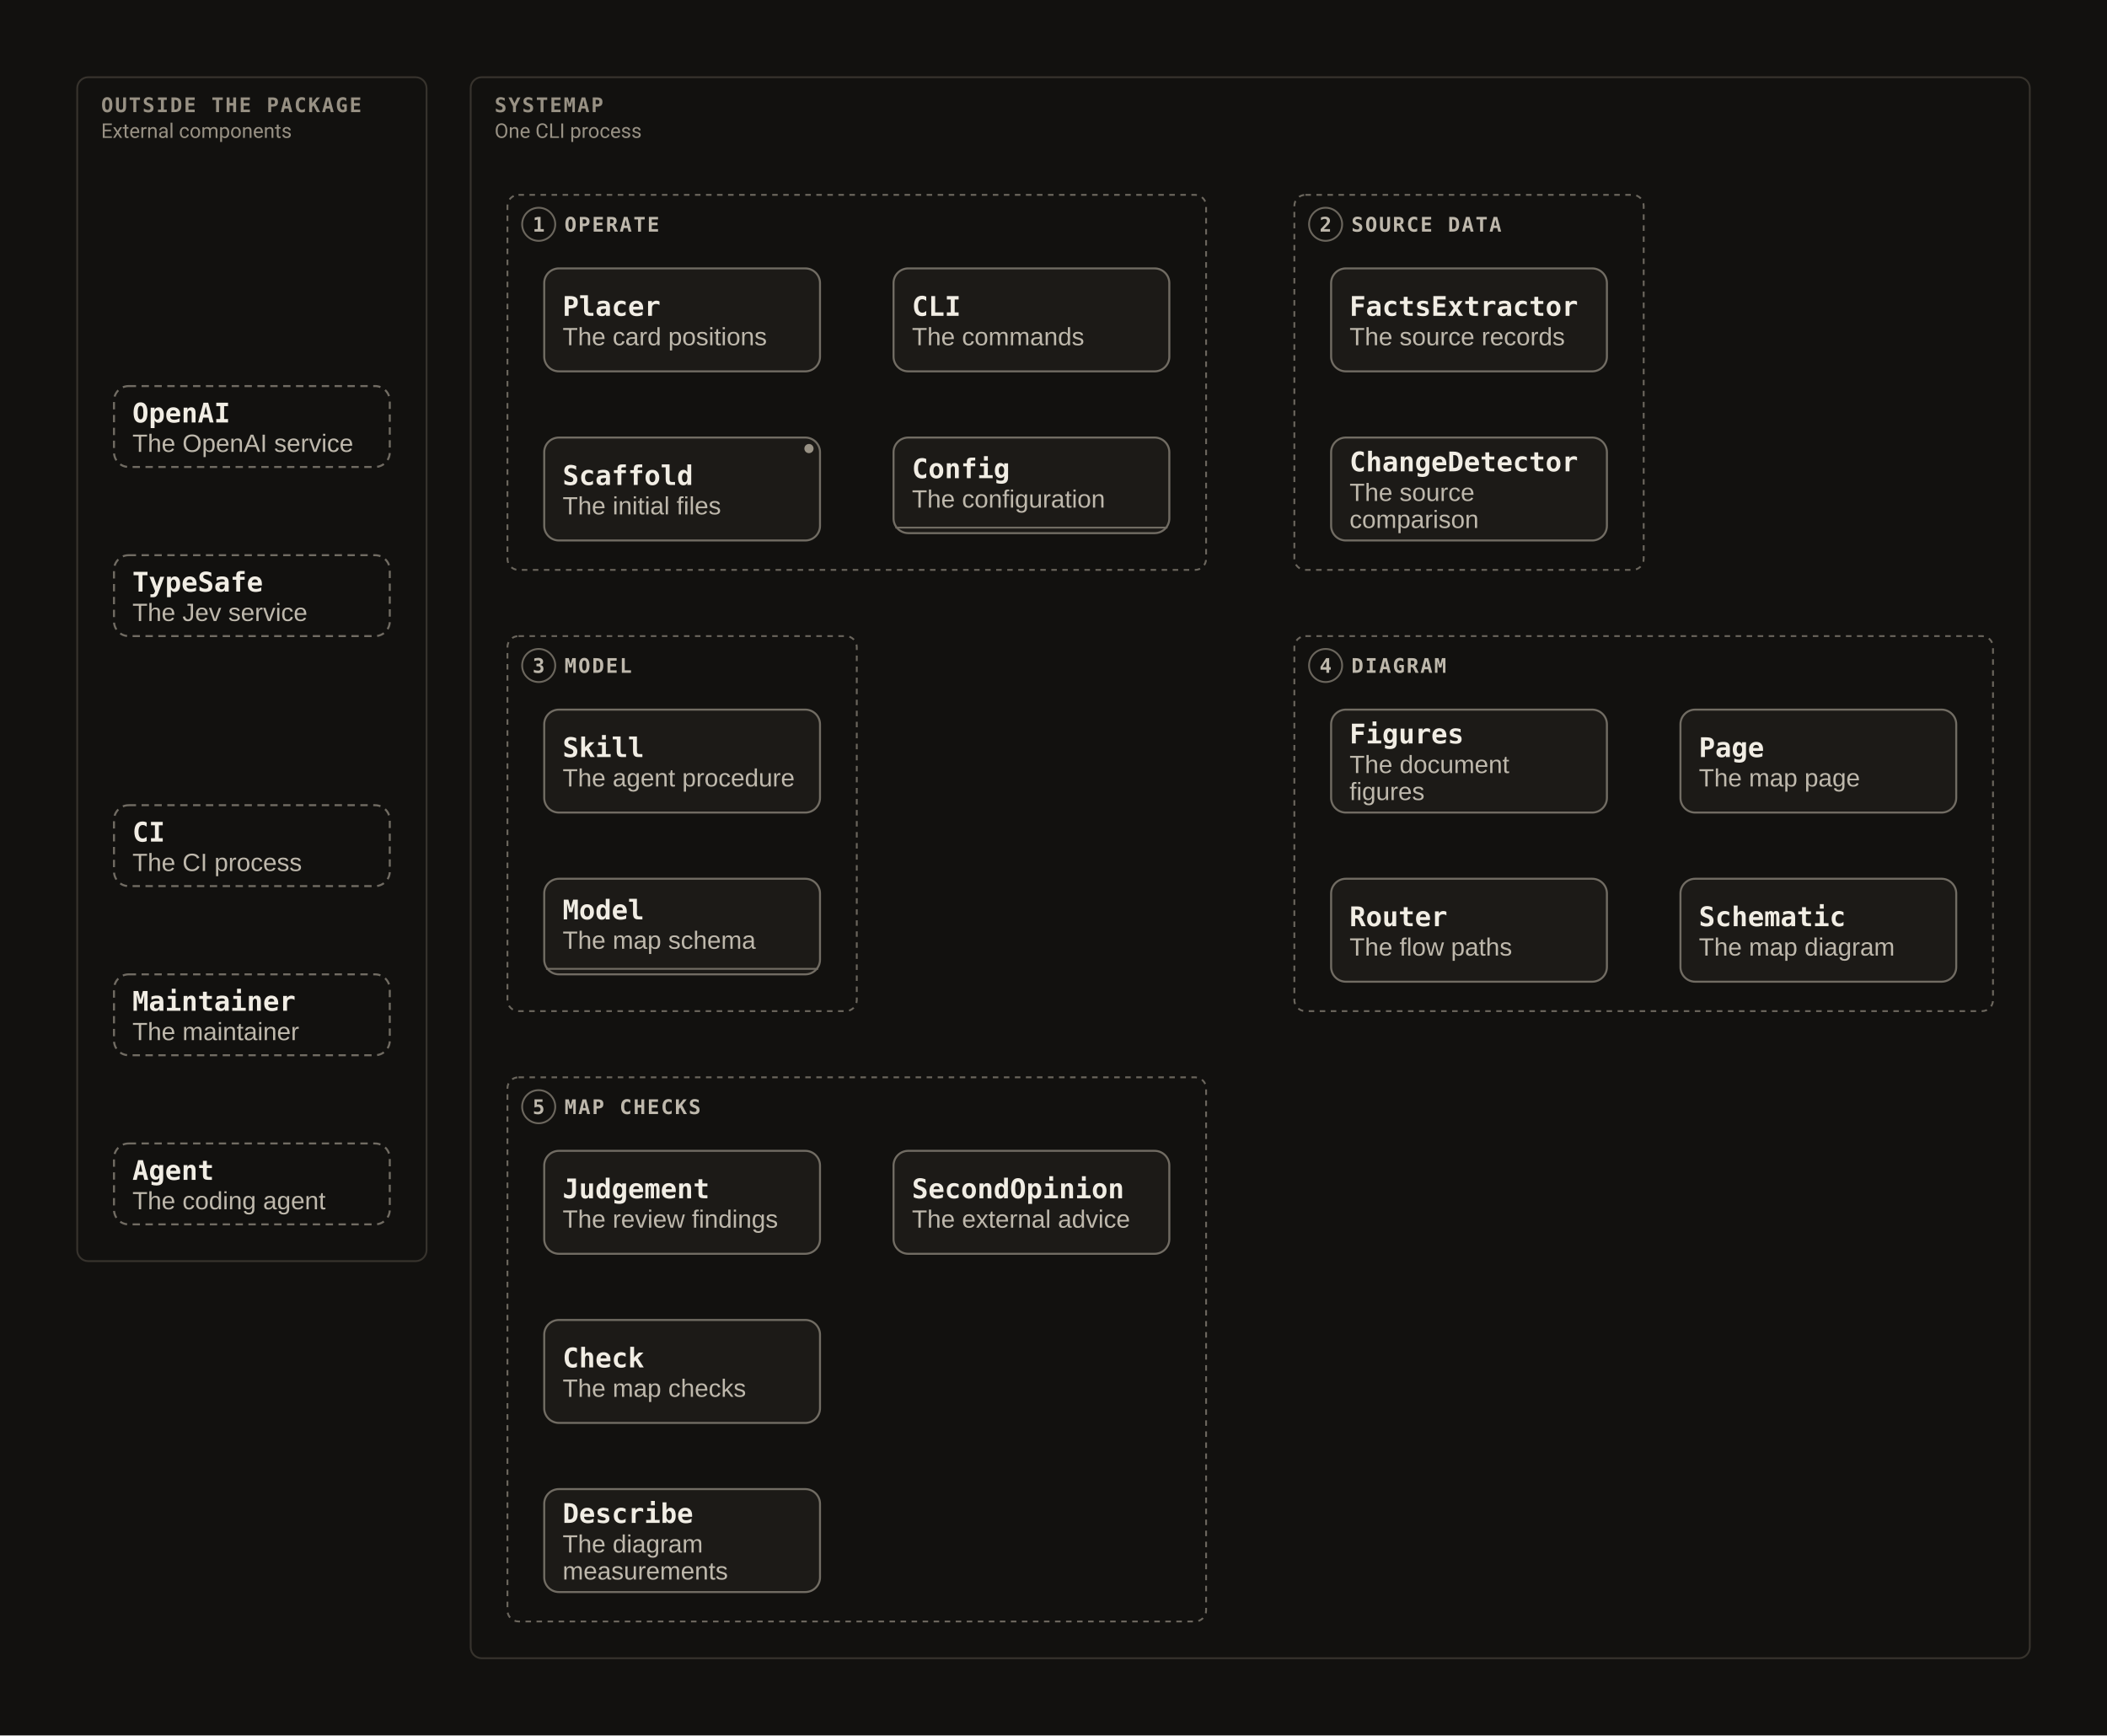
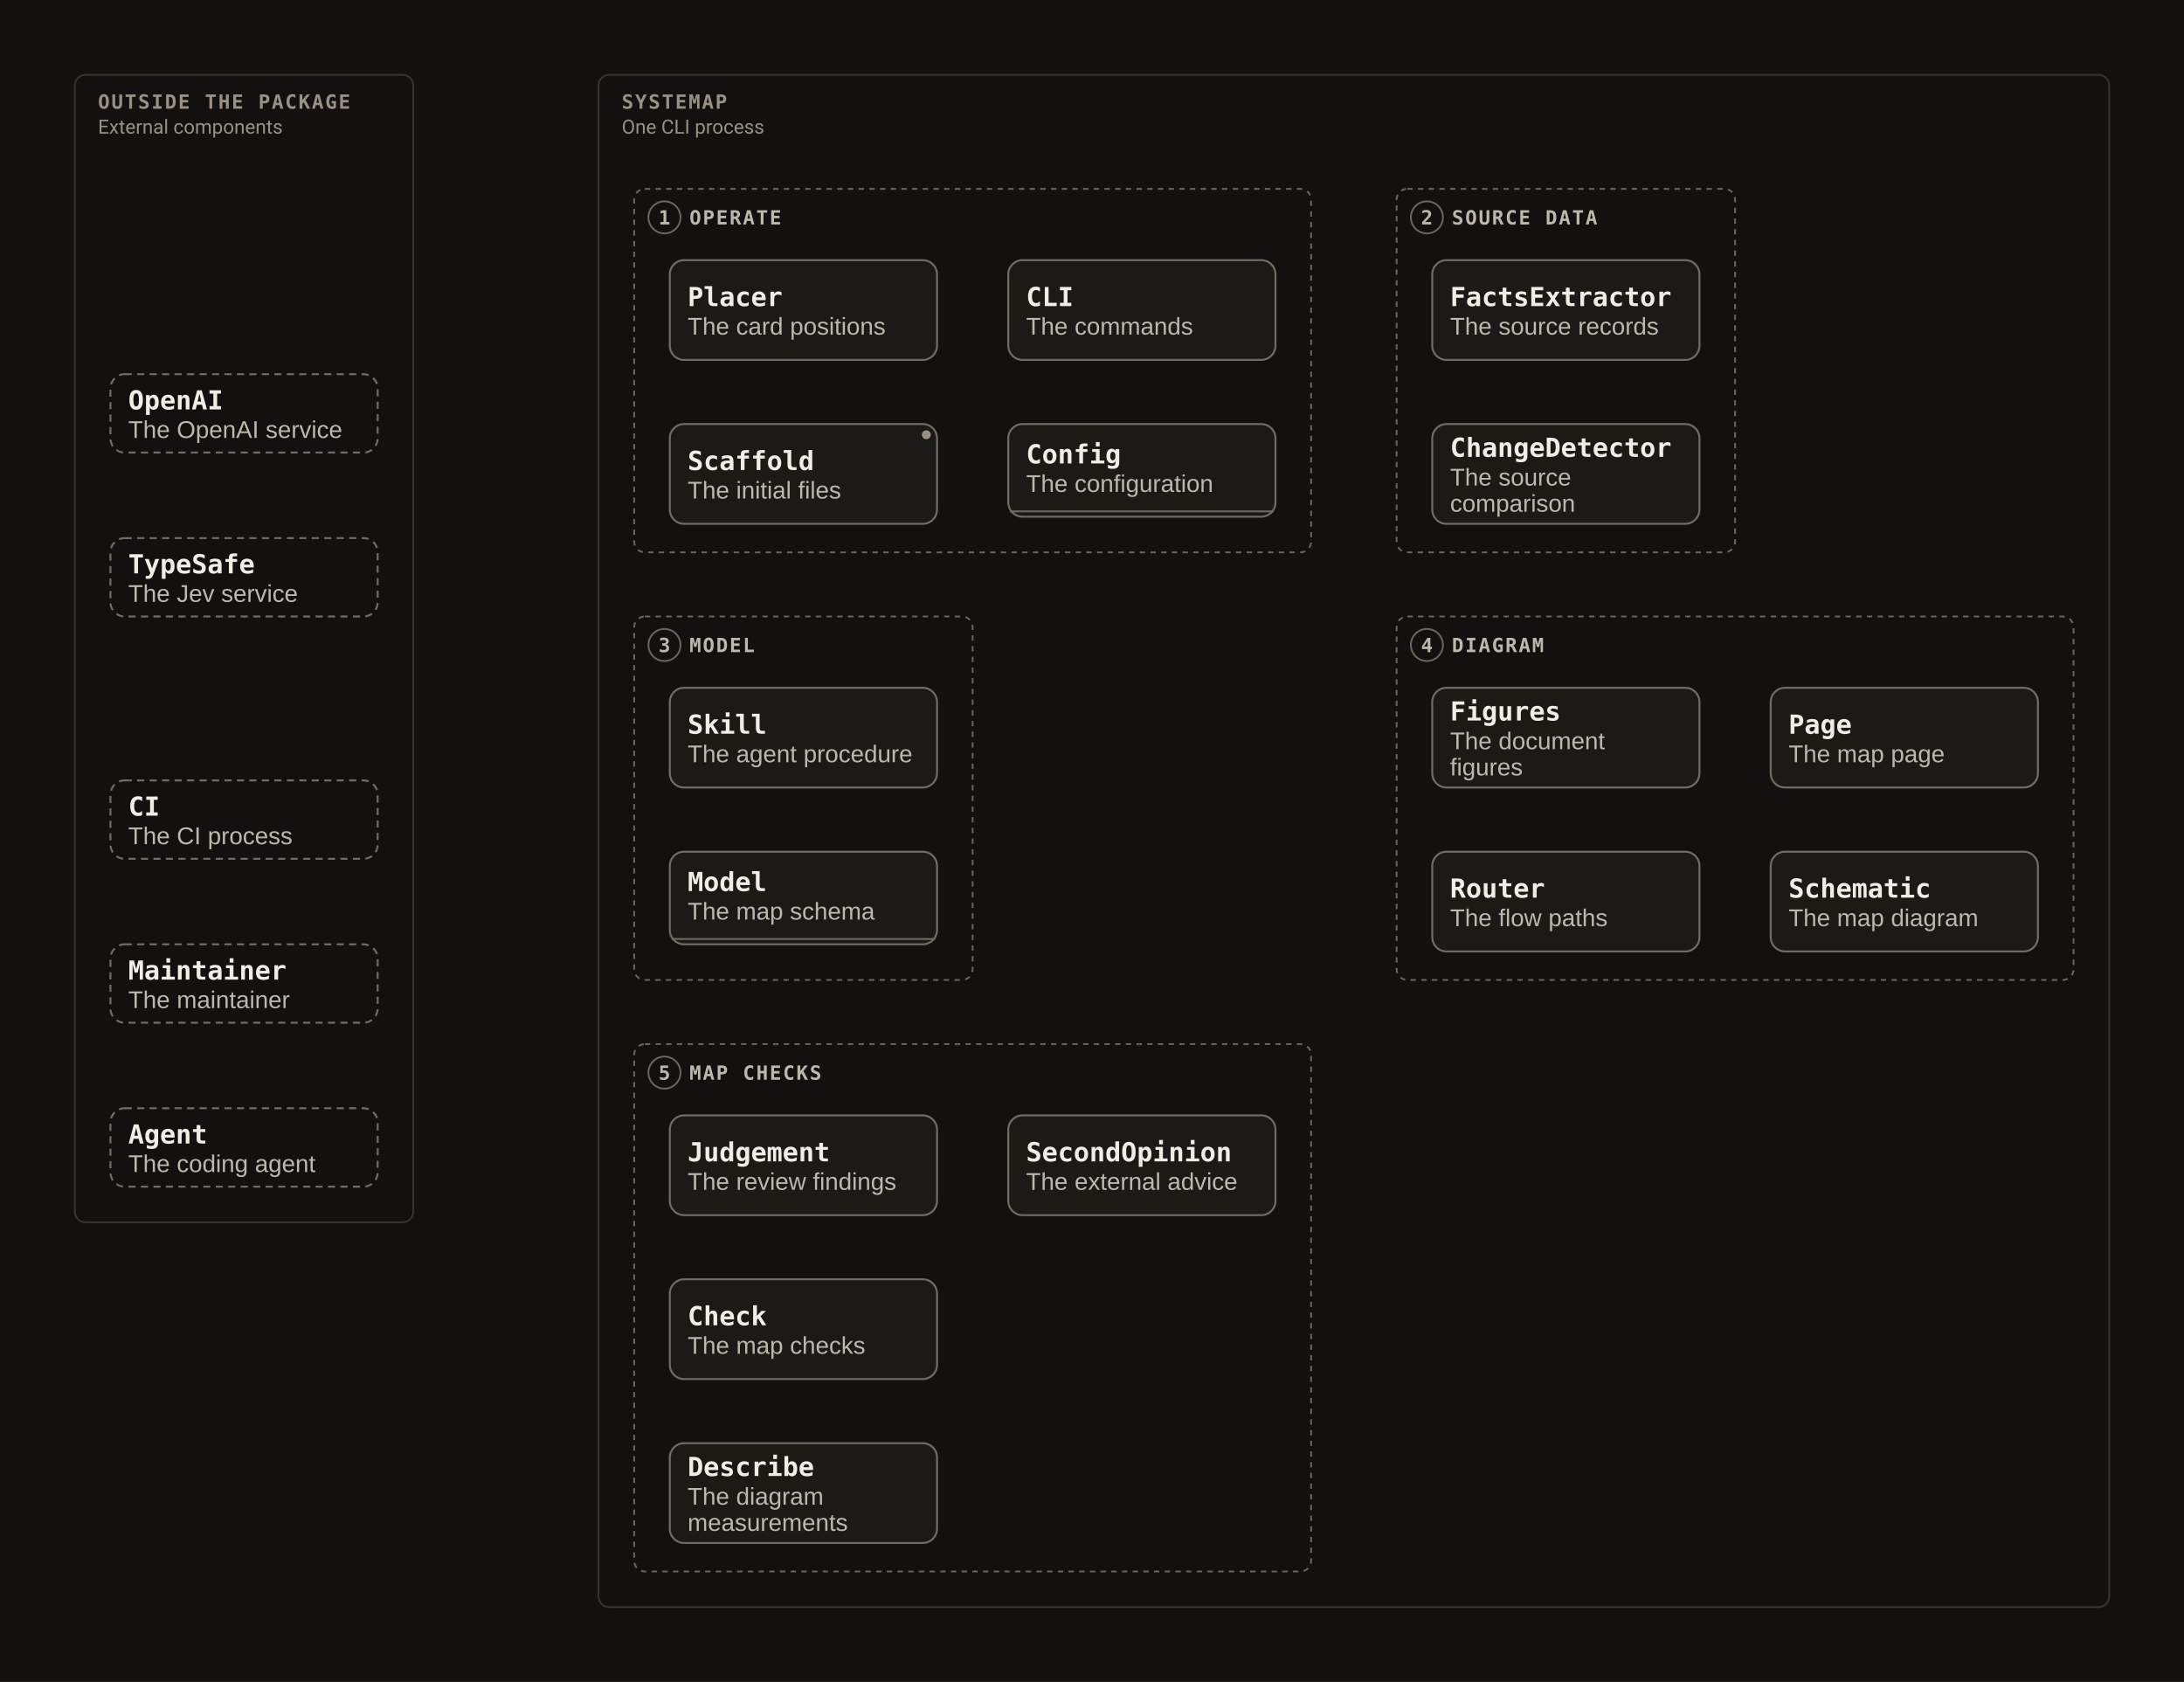
- <svg xmlns="http://www.w3.org/2000/svg" id="lessonmap" class="scene" viewBox="-26 -26 1146 944" data-fit="0.75 16 1088.6 860" data-grow="1.236" data-read="0.814" preserveAspectRatio="xMidYMid meet" tabindex="0" role="application" aria-label="Structure: Which components are in each region and container? All component cards and only the flows of the Structure layer. Each flow label gives its artifact.">
-   <rect x="-26" y="-26" width="1146" height="944" fill="#12110F" />
+ <svg xmlns="http://www.w3.org/2000/svg" id="lessonmap" class="scene" viewBox="-26 -26 1226 944" data-fit="-8.45 16 1166.5 860" data-grow="1.236" data-read="0.814" preserveAspectRatio="xMidYMid meet" tabindex="0" role="application" aria-label="Structure: Which components are in each region and container? All component cards and only the flows of the Structure layer. Each flow label gives its artifact.">
+   <rect x="-26" y="-26" width="1226" height="944" fill="#12110F" />
  <defs>
    <marker id="lessonmap-m-l-structure" viewBox="0 0 8 8" refX="7" refY="4" markerUnits="userSpaceOnUse" markerWidth="9" markerHeight="9" orient="auto-start-reverse">
      <path d="M0,0 L8,4 L0,8 z" fill="#716C63" />
    </marker>
    <marker id="lessonmap-m-l-system" viewBox="0 0 8 8" refX="7" refY="4" markerUnits="userSpaceOnUse" markerWidth="9" markerHeight="9" orient="auto-start-reverse">
      <path d="M0,0 L8,4 L0,8 z" fill="#716C63" />
    </marker>
    <marker id="lessonmap-m-l-data" viewBox="0 0 8 8" refX="7" refY="4" markerUnits="userSpaceOnUse" markerWidth="9" markerHeight="9" orient="auto-start-reverse">
      <path d="M0,0 L8,4 L0,8 z" fill="#2CB59A" />
    </marker>
    <marker id="lessonmap-m-l-control" viewBox="0 0 8 8" refX="7" refY="4" markerUnits="userSpaceOnUse" markerWidth="9" markerHeight="9" orient="auto-start-reverse">
      <path d="M0,0 L8,4 L0,8 z" fill="#B97874" />
    </marker>
    <marker id="lessonmap-m-l-judge" viewBox="0 0 8 8" refX="7" refY="4" markerUnits="userSpaceOnUse" markerWidth="9" markerHeight="9" orient="auto-start-reverse">
      <path d="M0,0 L8,4 L0,8 z" fill="#8A8B22" />
    </marker>
    <marker id="lessonmap-m-change" viewBox="0 0 8 8" refX="7" refY="4" markerUnits="userSpaceOnUse" markerWidth="9" markerHeight="9" orient="auto-start-reverse">
      <path d="M0,0 L8,4 L0,8 z" fill="#D4675B" />
    </marker>
    <marker id="lessonmap-m-reach" viewBox="0 0 8 8" refX="7" refY="4" markerUnits="userSpaceOnUse" markerWidth="9" markerHeight="9" orient="auto-start-reverse">
      <path d="M0,0 L8,4 L0,8 z" fill="#D4675B" />
    </marker>
  </defs>
  <style>#lessonmap .node{cursor:pointer;outline:none;transition:opacity .16s ease-out}#lessonmap .node [data-part="job"] text{font-family:Arial,"Liberation Sans",Arimo,sans-serif;font-kerning:none;font-variant-ligatures:none}#lessonmap[data-live] .node.subject .node__box{stroke:var(--subject,#716C63)}#lessonmap[data-live] .node.subject rect.node__mark{stroke:var(--subject,#716C63)}#lessonmap[data-live] .node.subject path.node__mark{fill:var(--subject,#716C63)}#lessonmap .node.dim,#lessonmap .node.quiet{opacity:.32}#lessonmap .node__ring,#lessonmap .node__selection{display:none}#lessonmap .node__hl,#lessonmap .node__halo{display:none;pointer-events:none}#lessonmap .node__hl{fill:#1C1A17}#lessonmap .node__halo{fill:none;stroke:#F1EDE4;stroke-width:1.5;vector-effect:non-scaling-stroke}#lessonmap .node__box{transition:stroke .16s ease-out,stroke-width .16s ease-out}#lessonmap .node:not(.sel):not(.acts):hover .node__box{stroke-width:1.8}#lessonmap[data-live] .node:not(.sel):not(.acts):not(.endpoint):not(.subject):hover .node__box{stroke:#989184}#lessonmap .node.endpoint .node__box{stroke:#FCB442;stroke-width:2}#lessonmap .node.meas .node__box{stroke:#BEB8AC;stroke-width:2}#lessonmap .node.sel .node__box,#lessonmap .node.acts .node__box{stroke:#FCB442;stroke-width:3}#lessonmap .node.sel .node__hl,#lessonmap .node.acts .node__hl{display:inline}#lessonmap .node.peekend .node__halo{display:inline}#lessonmap .node:focus-visible .node__halo{display:inline;stroke-width:2}#lessonmap .flow,#lessonmap .flowtrace,#lessonmap .flowhl{vector-effect:non-scaling-stroke}#lessonmap .flow{stroke-width:1.6;stroke-opacity:1}#lessonmap .flow{cursor:pointer;pointer-events:stroke;outline:none;transition:opacity .12s ease-out,stroke-width .12s ease-out,visibility 0s}#lessonmap .flow.off:not(.peek),#lessonmap .flowlbl.off:not(.peek){opacity:0;visibility:hidden;pointer-events:none;transition:opacity .16s ease-out,visibility 0s linear .16s}#lessonmap .flow.peek{stroke-opacity:1;stroke-width:2.6}#lessonmap .flow.hot{stroke-opacity:1;stroke-width:2.6}#lessonmap.peeking .flow:not(.peek),#lessonmap.peeking .flowlbl:not(.peek){opacity:.35}#lessonmap .flowhl{fill:none;stroke:#FCB44200;stroke-width:12;stroke-linecap:round;stroke-linejoin:round;pointer-events:none}#lessonmap .flowdot{fill:#FCB442;stroke:#FCB4422E;stroke-width:10;paint-order:stroke;pointer-events:none}#lessonmap .flowtrace{stroke-width:2.6;pointer-events:none}#lessonmap .flowlbl{cursor:pointer;outline:none;transition:opacity .16s ease-out,visibility 0s}#lessonmap .flowlbl text{pointer-events:none;fill:#F1EDE4;stroke:#12110F}#lessonmap .flowlbl__chip{fill:#12110F;pointer-events:none}#lessonmap .flowlbl.hot text{fill:#FCB442;font-weight:600}#lessonmap .flowlbl.peek .flowlbl__chip{stroke:#37332D;stroke-width:1}#lessonmap .flowlbl.cueing{opacity:0}#lessonmap .flowlbl:focus-visible .flowlbl__hit{stroke:#F1EDE4;stroke-width:1.5}#lessonmap{width:100%;height:auto;display:block;overflow:hidden;touch-action:none;cursor:grab}#lessonmap.panning{cursor:grabbing}#lessonmap .zone__h{cursor:zoom-in;-webkit-user-select:none;user-select:none}@media print{#lessonmap .view{transform:none!important}}:root[data-reduce-motion=true] #lessonmap *{transition:none!important;animation:none!important}@media (prefers-reduced-motion:reduce){:root:not([data-reduce-motion]) #lessonmap *{transition:none!important;animation:none!important}}</style>
  <g class="view">
    <rect x="16" y="16" width="190" height="644" rx="6" fill="none" stroke="#37332D" stroke-width="1" vector-effect="non-scaling-stroke" />
    <g class="box__h" data-at="16 16 190">
      <text x="29.0" y="35.0" class="t0">OUTSIDE THE PACKAGE</text>
      <text x="29.0" y="49.0" class="t1">External components</text>
    </g>
-     <rect x="230" y="16" width="848" height="860" rx="6" fill="none" stroke="#37332D" stroke-width="1" vector-effect="non-scaling-stroke" />
-     <g class="box__h" data-at="230 16 848">
-       <text x="243.0" y="35.0" class="t0">SYSTEMAP</text>
-       <text x="243.0" y="49.0" class="t1">One CLI process</text>
+     <rect x="310" y="16" width="848" height="860" rx="6" fill="none" stroke="#37332D" stroke-width="1" vector-effect="non-scaling-stroke" />
+     <g class="box__h" data-at="310 16 848">
+       <text x="323.0" y="35.0" class="t0">SYSTEMAP</text>
+       <text x="323.0" y="49.0" class="t1">One CLI process</text>
    </g>
    <g data-part="zones">
-       <rect x="250" y="80" width="380" height="204" rx="6" fill="none" stroke="#6B665D" stroke-width="1" stroke-dasharray="3 3" vector-effect="non-scaling-stroke" />
-       <g class="zone__h" data-zone="operate" data-at="250 96 380">
-         <circle cx="267" cy="96" r="9" fill="#12110F" stroke="#6B665D" stroke-width="1" vector-effect="non-scaling-stroke" />
-         <text x="267.0" y="100.0" class="t2">1</text>
-         <text x="281.0" y="100.0" class="t3">OPERATE</text>
-       </g>
-       <rect x="678" y="80" width="190" height="204" rx="6" fill="none" stroke="#6B665D" stroke-width="1" stroke-dasharray="3 3" vector-effect="non-scaling-stroke" />
-       <g class="zone__h" data-zone="gather" data-at="678 96 190">
-         <circle cx="695" cy="96" r="9" fill="#12110F" stroke="#6B665D" stroke-width="1" vector-effect="non-scaling-stroke" />
-         <text x="695.0" y="100.0" class="t2">2</text>
-         <text x="709.0" y="100.0" class="t3">SOURCE DATA</text>
-       </g>
-       <rect x="250" y="320" width="190" height="204" rx="6" fill="none" stroke="#6B665D" stroke-width="1" stroke-dasharray="3 3" vector-effect="non-scaling-stroke" />
-       <g class="zone__h" data-zone="mean" data-at="250 336 190">
-         <circle cx="267" cy="336" r="9" fill="#12110F" stroke="#6B665D" stroke-width="1" vector-effect="non-scaling-stroke" />
-         <text x="267.0" y="340.0" class="t2">3</text>
-         <text x="281.0" y="340.0" class="t3">MODEL</text>
-       </g>
-       <rect x="678" y="320" width="380" height="204" rx="6" fill="none" stroke="#6B665D" stroke-width="1" stroke-dasharray="3 3" vector-effect="non-scaling-stroke" />
-       <g class="zone__h" data-zone="draw" data-at="678 336 380">
-         <circle cx="695" cy="336" r="9" fill="#12110F" stroke="#6B665D" stroke-width="1" vector-effect="non-scaling-stroke" />
-         <text x="695.0" y="340.0" class="t2">4</text>
-         <text x="709.0" y="340.0" class="t3">DIAGRAM</text>
-       </g>
-       <rect x="250" y="560" width="380" height="296" rx="6" fill="none" stroke="#6B665D" stroke-width="1" stroke-dasharray="3 3" vector-effect="non-scaling-stroke" />
-       <g class="zone__h" data-zone="keep" data-at="250 576 380">
-         <circle cx="267" cy="576" r="9" fill="#12110F" stroke="#6B665D" stroke-width="1" vector-effect="non-scaling-stroke" />
-         <text x="267.0" y="580.0" class="t2">5</text>
-         <text x="281.0" y="580.0" class="t3">MAP CHECKS</text>
+       <rect x="330" y="80" width="380" height="204" rx="6" fill="none" stroke="#6B665D" stroke-width="1" stroke-dasharray="3 3" vector-effect="non-scaling-stroke" />
+       <g class="zone__h" data-zone="operate" data-at="330 96 380">
+         <circle cx="347" cy="96" r="9" fill="#12110F" stroke="#6B665D" stroke-width="1" vector-effect="non-scaling-stroke" />
+         <text x="347.0" y="100.0" class="t2">1</text>
+         <text x="361.0" y="100.0" class="t3">OPERATE</text>
+       </g>
+       <rect x="758" y="80" width="190" height="204" rx="6" fill="none" stroke="#6B665D" stroke-width="1" stroke-dasharray="3 3" vector-effect="non-scaling-stroke" />
+       <g class="zone__h" data-zone="gather" data-at="758 96 190">
+         <circle cx="775" cy="96" r="9" fill="#12110F" stroke="#6B665D" stroke-width="1" vector-effect="non-scaling-stroke" />
+         <text x="775.0" y="100.0" class="t2">2</text>
+         <text x="789.0" y="100.0" class="t3">SOURCE DATA</text>
+       </g>
+       <rect x="330" y="320" width="190" height="204" rx="6" fill="none" stroke="#6B665D" stroke-width="1" stroke-dasharray="3 3" vector-effect="non-scaling-stroke" />
+       <g class="zone__h" data-zone="mean" data-at="330 336 190">
+         <circle cx="347" cy="336" r="9" fill="#12110F" stroke="#6B665D" stroke-width="1" vector-effect="non-scaling-stroke" />
+         <text x="347.0" y="340.0" class="t2">3</text>
+         <text x="361.0" y="340.0" class="t3">MODEL</text>
+       </g>
+       <rect x="758" y="320" width="380" height="204" rx="6" fill="none" stroke="#6B665D" stroke-width="1" stroke-dasharray="3 3" vector-effect="non-scaling-stroke" />
+       <g class="zone__h" data-zone="draw" data-at="758 336 380">
+         <circle cx="775" cy="336" r="9" fill="#12110F" stroke="#6B665D" stroke-width="1" vector-effect="non-scaling-stroke" />
+         <text x="775.0" y="340.0" class="t2">4</text>
+         <text x="789.0" y="340.0" class="t3">DIAGRAM</text>
+       </g>
+       <rect x="330" y="560" width="380" height="296" rx="6" fill="none" stroke="#6B665D" stroke-width="1" stroke-dasharray="3 3" vector-effect="non-scaling-stroke" />
+       <g class="zone__h" data-zone="keep" data-at="330 576 380">
+         <circle cx="347" cy="576" r="9" fill="#12110F" stroke="#6B665D" stroke-width="1" vector-effect="non-scaling-stroke" />
+         <text x="347.0" y="580.0" class="t2">5</text>
+         <text x="361.0" y="580.0" class="t3">MAP CHECKS</text>
      </g>
    </g>
    <g data-part="flow" />
    <g class="node built" data-id="Placer" data-kind="component" data-state="built" data-region="operate" role="button" tabindex="0" aria-label="Placer, The card positions, source recorded">
-       <rect class="node__box" x="270.0" y="120.0" width="150.0" height="56.0" rx="8.0" fill="#1C1A17" stroke="#716C63" stroke-width="1.1" />
-       <rect class="node__ring" x="273.0" y="123.0" width="144.0" height="50.0" rx="7.0" />
-       <rect class="node__selection" x="275.0" y="127.0" width="1" height="42.0" fill="#FCB442" />
-       <text x="280.0" y="145.8" class="t4">Placer</text>
-       <g data-part="job">
-         <text x="280.0" y="161.8" class="t5">The card positions</text>
+       <rect class="node__box" x="350.0" y="120.0" width="150.0" height="56.0" rx="8.0" fill="#1C1A17" stroke="#716C63" stroke-width="1.1" />
+       <rect class="node__ring" x="353.0" y="123.0" width="144.0" height="50.0" rx="7.0" />
+       <rect class="node__selection" x="355.0" y="127.0" width="1" height="42.0" fill="#FCB442" />
+       <text x="360.0" y="145.8" class="t4">Placer</text>
+       <g data-part="job">
+         <text x="360.0" y="161.8" class="t5">The card positions</text>
      </g>
    </g>
    <g class="node built" data-id="CLI" data-kind="component" data-state="built" data-region="operate" role="button" tabindex="0" aria-label="CLI, The commands, source recorded">
-       <rect class="node__box" x="460.0" y="120.0" width="150.0" height="56.0" rx="8.0" fill="#1C1A17" stroke="#716C63" stroke-width="1.1" />
-       <rect class="node__ring" x="463.0" y="123.0" width="144.0" height="50.0" rx="7.0" />
-       <rect class="node__selection" x="465.0" y="127.0" width="1" height="42.0" fill="#FCB442" />
-       <text x="470.0" y="145.8" class="t4">CLI</text>
-       <g data-part="job">
-         <text x="470.0" y="161.8" class="t5">The commands</text>
+       <rect class="node__box" x="540.0" y="120.0" width="150.0" height="56.0" rx="8.0" fill="#1C1A17" stroke="#716C63" stroke-width="1.1" />
+       <rect class="node__ring" x="543.0" y="123.0" width="144.0" height="50.0" rx="7.0" />
+       <rect class="node__selection" x="545.0" y="127.0" width="1" height="42.0" fill="#FCB442" />
+       <text x="550.0" y="145.8" class="t4">CLI</text>
+       <g data-part="job">
+         <text x="550.0" y="161.8" class="t5">The commands</text>
      </g>
    </g>
    <g class="node built" data-id="FactsExtractor" data-kind="component" data-state="built" data-region="gather" role="button" tabindex="0" aria-label="FactsExtractor, The source records, source recorded">
-       <rect class="node__box" x="698.0" y="120.0" width="150.0" height="56.0" rx="8.0" fill="#1C1A17" stroke="#716C63" stroke-width="1.1" />
-       <rect class="node__ring" x="701.0" y="123.0" width="144.0" height="50.0" rx="7.0" />
-       <rect class="node__selection" x="703.0" y="127.0" width="1" height="42.0" fill="#FCB442" />
-       <text x="708.0" y="145.8" class="t4">FactsExtractor</text>
-       <g data-part="job">
-         <text x="708.0" y="161.8" class="t5">The source records</text>
+       <rect class="node__box" x="778.0" y="120.0" width="150.0" height="56.0" rx="8.0" fill="#1C1A17" stroke="#716C63" stroke-width="1.1" />
+       <rect class="node__ring" x="781.0" y="123.0" width="144.0" height="50.0" rx="7.0" />
+       <rect class="node__selection" x="783.0" y="127.0" width="1" height="42.0" fill="#FCB442" />
+       <text x="788.0" y="145.8" class="t4">FactsExtractor</text>
+       <g data-part="job">
+         <text x="788.0" y="161.8" class="t5">The source records</text>
      </g>
    </g>
    <g class="node actor" data-id="OpenAI" data-kind="actor" data-state="built" data-region="outside" role="button" tabindex="0" aria-label="OpenAI, The OpenAI service, outside">
      <rect class="node__box" x="36.0" y="184.0" width="150.0" height="44.0" rx="8.0" fill="#12110F" stroke="#716C63" stroke-width="1.1" stroke-dasharray="4 3" />
      <rect class="node__ring" x="39.0" y="187.0" width="144.0" height="38.0" rx="7.0" />
      <rect class="node__selection" x="41.0" y="191.0" width="1" height="30.0" fill="#FCB442" />
      <text x="46.0" y="203.8" class="t4">OpenAI</text>
      <g data-part="job">
        <text x="46.0" y="219.8" class="t5">The OpenAI service</text>
      </g>
    </g>
    <g class="node built" data-id="Scaffold" data-kind="component" data-state="built" data-region="operate" role="button" tabindex="0" aria-label="Scaffold, The initial files, source recorded">
-       <rect class="node__box" x="270.0" y="212.0" width="150.0" height="56.0" rx="8.0" fill="#1C1A17" stroke="#716C63" stroke-width="1.1" />
-       <rect class="node__ring" x="273.0" y="215.0" width="144.0" height="50.0" rx="7.0" />
-       <rect class="node__selection" x="275.0" y="219.0" width="1" height="42.0" fill="#FCB442" />
-       <text x="280.0" y="237.8" class="t4">Scaffold</text>
+       <rect class="node__box" x="350.0" y="212.0" width="150.0" height="56.0" rx="8.0" fill="#1C1A17" stroke="#716C63" stroke-width="1.1" />
+       <rect class="node__ring" x="353.0" y="215.0" width="144.0" height="50.0" rx="7.0" />
+       <rect class="node__selection" x="355.0" y="219.0" width="1" height="42.0" fill="#FCB442" />
+       <text x="360.0" y="237.8" class="t4">Scaffold</text>
      <g class="node__note" aria-label="Note: Does not replace files. To change the pinned workflow, write its version in the workflow file.">
-         <circle cx="414.0" cy="218.0" r="2.5" fill="#989184" />
-       </g>
-       <g data-part="job">
-         <text x="280.0" y="253.8" class="t5">The initial files</text>
+         <circle cx="494.0" cy="218.0" r="2.5" fill="#989184" />
+       </g>
+       <g data-part="job">
+         <text x="360.0" y="253.8" class="t5">The initial files</text>
      </g>
    </g>
    <g class="node built" data-id="Config" data-kind="store" data-state="built" data-region="operate" role="button" tabindex="0" aria-label="Config, The configuration, source recorded">
-       <rect class="node__box" x="460.0" y="212.0" width="150.0" height="52.0" rx="8.0" fill="#1C1A17" stroke="#716C63" stroke-width="1.1" />
-       <rect class="node__ring" x="463.0" y="215.0" width="144.0" height="46.0" rx="7.0" />
-       <rect class="node__selection" x="465.0" y="219.0" width="1" height="38.0" fill="#FCB442" />
-       <text x="470.0" y="234.1" class="t4">Config</text>
-       <line class="node__base" x1="461.0" y1="261.0" x2="609.0" y2="261.0" stroke="#716C63" stroke-width="1" />
-       <g data-part="job">
-         <text x="470.0" y="250.1" class="t5">The configuration</text>
+       <rect class="node__box" x="540.0" y="212.0" width="150.0" height="52.0" rx="8.0" fill="#1C1A17" stroke="#716C63" stroke-width="1.1" />
+       <rect class="node__ring" x="543.0" y="215.0" width="144.0" height="46.0" rx="7.0" />
+       <rect class="node__selection" x="545.0" y="219.0" width="1" height="38.0" fill="#FCB442" />
+       <text x="550.0" y="234.1" class="t4">Config</text>
+       <line class="node__base" x1="541.0" y1="261.0" x2="689.0" y2="261.0" stroke="#716C63" stroke-width="1" />
+       <g data-part="job">
+         <text x="550.0" y="250.1" class="t5">The configuration</text>
      </g>
    </g>
    <g class="node built" data-id="ChangeDetector" data-kind="component" data-state="built" data-region="gather" role="button" tabindex="0" aria-label="ChangeDetector, The source comparison, source recorded">
-       <rect class="node__box" x="698.0" y="212.0" width="150.0" height="56.0" rx="8.0" fill="#1C1A17" stroke="#716C63" stroke-width="1.1" />
-       <rect class="node__ring" x="701.0" y="215.0" width="144.0" height="50.0" rx="7.0" />
-       <rect class="node__selection" x="703.0" y="219.0" width="1" height="42.0" fill="#FCB442" />
-       <text x="708.0" y="230.4" class="t4">ChangeDetector</text>
-       <g data-part="job">
-         <text x="708.0" y="246.5" class="t5">The source</text>
-         <text x="708.0" y="261.2" class="t5">comparison</text>
+       <rect class="node__box" x="778.0" y="212.0" width="150.0" height="56.0" rx="8.0" fill="#1C1A17" stroke="#716C63" stroke-width="1.1" />
+       <rect class="node__ring" x="781.0" y="215.0" width="144.0" height="50.0" rx="7.0" />
+       <rect class="node__selection" x="783.0" y="219.0" width="1" height="42.0" fill="#FCB442" />
+       <text x="788.0" y="230.4" class="t4">ChangeDetector</text>
+       <g data-part="job">
+         <text x="788.0" y="246.5" class="t5">The source</text>
+         <text x="788.0" y="261.2" class="t5">comparison</text>
      </g>
    </g>
    <g class="node actor" data-id="TypeSafe" data-kind="actor" data-state="built" data-region="outside" role="button" tabindex="0" aria-label="TypeSafe, The Jev service, outside">
      <rect class="node__box" x="36.0" y="276.0" width="150.0" height="44.0" rx="8.0" fill="#12110F" stroke="#716C63" stroke-width="1.1" stroke-dasharray="4 3" />
      <rect class="node__ring" x="39.0" y="279.0" width="144.0" height="38.0" rx="7.0" />
      <rect class="node__selection" x="41.0" y="283.0" width="1" height="30.0" fill="#FCB442" />
      <text x="46.0" y="295.8" class="t4">TypeSafe</text>
      <g data-part="job">
        <text x="46.0" y="311.8" class="t5">The Jev service</text>
      </g>
    </g>
    <g class="node built" data-id="Skill" data-kind="component" data-state="built" data-region="mean" role="button" tabindex="0" aria-label="Skill, The agent procedure, source recorded">
-       <rect class="node__box" x="270.0" y="360.0" width="150.0" height="56.0" rx="8.0" fill="#1C1A17" stroke="#716C63" stroke-width="1.1" />
-       <rect class="node__ring" x="273.0" y="363.0" width="144.0" height="50.0" rx="7.0" />
-       <rect class="node__selection" x="275.0" y="367.0" width="1" height="42.0" fill="#FCB442" />
-       <text x="280.0" y="385.8" class="t4">Skill</text>
-       <g data-part="job">
-         <text x="280.0" y="401.8" class="t5">The agent procedure</text>
+       <rect class="node__box" x="350.0" y="360.0" width="150.0" height="56.0" rx="8.0" fill="#1C1A17" stroke="#716C63" stroke-width="1.1" />
+       <rect class="node__ring" x="353.0" y="363.0" width="144.0" height="50.0" rx="7.0" />
+       <rect class="node__selection" x="355.0" y="367.0" width="1" height="42.0" fill="#FCB442" />
+       <text x="360.0" y="385.8" class="t4">Skill</text>
+       <g data-part="job">
+         <text x="360.0" y="401.8" class="t5">The agent procedure</text>
      </g>
    </g>
    <g class="node built" data-id="Figures" data-kind="component" data-state="built" data-region="draw" role="button" tabindex="0" aria-label="Figures, The document figures, source recorded">
-       <rect class="node__box" x="698.0" y="360.0" width="150.0" height="56.0" rx="8.0" fill="#1C1A17" stroke="#716C63" stroke-width="1.1" />
-       <rect class="node__ring" x="701.0" y="363.0" width="144.0" height="50.0" rx="7.0" />
-       <rect class="node__selection" x="703.0" y="367.0" width="1" height="42.0" fill="#FCB442" />
-       <text x="708.0" y="378.4" class="t4">Figures</text>
-       <g data-part="job">
-         <text x="708.0" y="394.5" class="t5">The document</text>
-         <text x="708.0" y="409.2" class="t5">figures</text>
+       <rect class="node__box" x="778.0" y="360.0" width="150.0" height="56.0" rx="8.0" fill="#1C1A17" stroke="#716C63" stroke-width="1.1" />
+       <rect class="node__ring" x="781.0" y="363.0" width="144.0" height="50.0" rx="7.0" />
+       <rect class="node__selection" x="783.0" y="367.0" width="1" height="42.0" fill="#FCB442" />
+       <text x="788.0" y="378.4" class="t4">Figures</text>
+       <g data-part="job">
+         <text x="788.0" y="394.5" class="t5">The document</text>
+         <text x="788.0" y="409.2" class="t5">figures</text>
      </g>
    </g>
    <g class="node built" data-id="Page" data-kind="component" data-state="built" data-region="draw" role="button" tabindex="0" aria-label="Page, The map page, source recorded">
-       <rect class="node__box" x="888.0" y="360.0" width="150.0" height="56.0" rx="8.0" fill="#1C1A17" stroke="#716C63" stroke-width="1.1" />
-       <rect class="node__ring" x="891.0" y="363.0" width="144.0" height="50.0" rx="7.0" />
-       <rect class="node__selection" x="893.0" y="367.0" width="1" height="42.0" fill="#FCB442" />
-       <text x="898.0" y="385.8" class="t4">Page</text>
-       <g data-part="job">
-         <text x="898.0" y="401.8" class="t5">The map page</text>
+       <rect class="node__box" x="968.0" y="360.0" width="150.0" height="56.0" rx="8.0" fill="#1C1A17" stroke="#716C63" stroke-width="1.1" />
+       <rect class="node__ring" x="971.0" y="363.0" width="144.0" height="50.0" rx="7.0" />
+       <rect class="node__selection" x="973.0" y="367.0" width="1" height="42.0" fill="#FCB442" />
+       <text x="978.0" y="385.8" class="t4">Page</text>
+       <g data-part="job">
+         <text x="978.0" y="401.8" class="t5">The map page</text>
      </g>
    </g>
    <g class="node actor" data-id="CI" data-kind="actor" data-state="built" data-region="outside" role="button" tabindex="0" aria-label="CI, The CI process, outside">
      <rect class="node__box" x="36.0" y="412.0" width="150.0" height="44.0" rx="8.0" fill="#12110F" stroke="#716C63" stroke-width="1.1" stroke-dasharray="4 3" />
      <rect class="node__ring" x="39.0" y="415.0" width="144.0" height="38.0" rx="7.0" />
      <rect class="node__selection" x="41.0" y="419.0" width="1" height="30.0" fill="#FCB442" />
      <text x="46.0" y="431.8" class="t4">CI</text>
      <g data-part="job">
        <text x="46.0" y="447.8" class="t5">The CI process</text>
      </g>
    </g>
    <g class="node built" data-id="Model" data-kind="store" data-state="built" data-region="mean" role="button" tabindex="0" aria-label="Model, The map schema, source recorded">
-       <rect class="node__box" x="270.0" y="452.0" width="150.0" height="52.0" rx="8.0" fill="#1C1A17" stroke="#716C63" stroke-width="1.1" />
-       <rect class="node__ring" x="273.0" y="455.0" width="144.0" height="46.0" rx="7.0" />
-       <rect class="node__selection" x="275.0" y="459.0" width="1" height="38.0" fill="#FCB442" />
-       <text x="280.0" y="474.1" class="t4">Model</text>
-       <line class="node__base" x1="271.0" y1="501.0" x2="419.0" y2="501.0" stroke="#716C63" stroke-width="1" />
-       <g data-part="job">
-         <text x="280.0" y="490.1" class="t5">The map schema</text>
+       <rect class="node__box" x="350.0" y="452.0" width="150.0" height="52.0" rx="8.0" fill="#1C1A17" stroke="#716C63" stroke-width="1.1" />
+       <rect class="node__ring" x="353.0" y="455.0" width="144.0" height="46.0" rx="7.0" />
+       <rect class="node__selection" x="355.0" y="459.0" width="1" height="38.0" fill="#FCB442" />
+       <text x="360.0" y="474.1" class="t4">Model</text>
+       <line class="node__base" x1="351.0" y1="501.0" x2="499.0" y2="501.0" stroke="#716C63" stroke-width="1" />
+       <g data-part="job">
+         <text x="360.0" y="490.1" class="t5">The map schema</text>
      </g>
    </g>
    <g class="node built" data-id="Router" data-kind="component" data-state="built" data-region="draw" role="button" tabindex="0" aria-label="Router, The flow paths, source recorded">
-       <rect class="node__box" x="698.0" y="452.0" width="150.0" height="56.0" rx="8.0" fill="#1C1A17" stroke="#716C63" stroke-width="1.1" />
-       <rect class="node__ring" x="701.0" y="455.0" width="144.0" height="50.0" rx="7.0" />
-       <rect class="node__selection" x="703.0" y="459.0" width="1" height="42.0" fill="#FCB442" />
-       <text x="708.0" y="477.8" class="t4">Router</text>
-       <g data-part="job">
-         <text x="708.0" y="493.8" class="t5">The flow paths</text>
+       <rect class="node__box" x="778.0" y="452.0" width="150.0" height="56.0" rx="8.0" fill="#1C1A17" stroke="#716C63" stroke-width="1.1" />
+       <rect class="node__ring" x="781.0" y="455.0" width="144.0" height="50.0" rx="7.0" />
+       <rect class="node__selection" x="783.0" y="459.0" width="1" height="42.0" fill="#FCB442" />
+       <text x="788.0" y="477.8" class="t4">Router</text>
+       <g data-part="job">
+         <text x="788.0" y="493.8" class="t5">The flow paths</text>
      </g>
    </g>
    <g class="node built" data-id="Schematic" data-kind="component" data-state="built" data-region="draw" role="button" tabindex="0" aria-label="Schematic, The map diagram, source recorded">
-       <rect class="node__box" x="888.0" y="452.0" width="150.0" height="56.0" rx="8.0" fill="#1C1A17" stroke="#716C63" stroke-width="1.1" />
-       <rect class="node__ring" x="891.0" y="455.0" width="144.0" height="50.0" rx="7.0" />
-       <rect class="node__selection" x="893.0" y="459.0" width="1" height="42.0" fill="#FCB442" />
-       <text x="898.0" y="477.8" class="t4">Schematic</text>
-       <g data-part="job">
-         <text x="898.0" y="493.8" class="t5">The map diagram</text>
+       <rect class="node__box" x="968.0" y="452.0" width="150.0" height="56.0" rx="8.0" fill="#1C1A17" stroke="#716C63" stroke-width="1.1" />
+       <rect class="node__ring" x="971.0" y="455.0" width="144.0" height="50.0" rx="7.0" />
+       <rect class="node__selection" x="973.0" y="459.0" width="1" height="42.0" fill="#FCB442" />
+       <text x="978.0" y="477.8" class="t4">Schematic</text>
+       <g data-part="job">
+         <text x="978.0" y="493.8" class="t5">The map diagram</text>
      </g>
    </g>
    <g class="node actor" data-id="Maintainer" data-kind="actor" data-state="built" data-region="outside" role="button" tabindex="0" aria-label="Maintainer, The maintainer, outside">
      <rect class="node__box" x="36.0" y="504.0" width="150.0" height="44.0" rx="8.0" fill="#12110F" stroke="#716C63" stroke-width="1.1" stroke-dasharray="4 3" />
      <rect class="node__ring" x="39.0" y="507.0" width="144.0" height="38.0" rx="7.0" />
      <rect class="node__selection" x="41.0" y="511.0" width="1" height="30.0" fill="#FCB442" />
      <text x="46.0" y="523.8" class="t4">Maintainer</text>
      <g data-part="job">
        <text x="46.0" y="539.8" class="t5">The maintainer</text>
      </g>
    </g>
    <g class="node actor" data-id="Agent" data-kind="actor" data-state="built" data-region="outside" role="button" tabindex="0" aria-label="Agent, The coding agent, outside">
      <rect class="node__box" x="36.0" y="596.0" width="150.0" height="44.0" rx="8.0" fill="#12110F" stroke="#716C63" stroke-width="1.1" stroke-dasharray="4 3" />
      <rect class="node__ring" x="39.0" y="599.0" width="144.0" height="38.0" rx="7.0" />
      <rect class="node__selection" x="41.0" y="603.0" width="1" height="30.0" fill="#FCB442" />
      <text x="46.0" y="615.8" class="t4">Agent</text>
      <g data-part="job">
        <text x="46.0" y="631.8" class="t5">The coding agent</text>
      </g>
    </g>
    <g class="node built" data-id="Judgement" data-kind="component" data-state="built" data-region="keep" role="button" tabindex="0" aria-label="Judgement, The review findings, source recorded">
-       <rect class="node__box" x="270.0" y="600.0" width="150.0" height="56.0" rx="8.0" fill="#1C1A17" stroke="#716C63" stroke-width="1.1" />
-       <rect class="node__ring" x="273.0" y="603.0" width="144.0" height="50.0" rx="7.0" />
-       <rect class="node__selection" x="275.0" y="607.0" width="1" height="42.0" fill="#FCB442" />
-       <text x="280.0" y="625.8" class="t4">Judgement</text>
-       <g data-part="job">
-         <text x="280.0" y="641.8" class="t5">The review findings</text>
+       <rect class="node__box" x="350.0" y="600.0" width="150.0" height="56.0" rx="8.0" fill="#1C1A17" stroke="#716C63" stroke-width="1.1" />
+       <rect class="node__ring" x="353.0" y="603.0" width="144.0" height="50.0" rx="7.0" />
+       <rect class="node__selection" x="355.0" y="607.0" width="1" height="42.0" fill="#FCB442" />
+       <text x="360.0" y="625.8" class="t4">Judgement</text>
+       <g data-part="job">
+         <text x="360.0" y="641.8" class="t5">The review findings</text>
      </g>
    </g>
    <g class="node built" data-id="SecondOpinion" data-kind="component" data-state="built" data-region="keep" role="button" tabindex="0" aria-label="SecondOpinion, The external advice, source recorded">
-       <rect class="node__box" x="460.0" y="600.0" width="150.0" height="56.0" rx="8.0" fill="#1C1A17" stroke="#716C63" stroke-width="1.1" />
-       <rect class="node__ring" x="463.0" y="603.0" width="144.0" height="50.0" rx="7.0" />
-       <rect class="node__selection" x="465.0" y="607.0" width="1" height="42.0" fill="#FCB442" />
-       <text x="470.0" y="625.8" class="t4">SecondOpinion</text>
-       <g data-part="job">
-         <text x="470.0" y="641.8" class="t5">The external advice</text>
+       <rect class="node__box" x="540.0" y="600.0" width="150.0" height="56.0" rx="8.0" fill="#1C1A17" stroke="#716C63" stroke-width="1.1" />
+       <rect class="node__ring" x="543.0" y="603.0" width="144.0" height="50.0" rx="7.0" />
+       <rect class="node__selection" x="545.0" y="607.0" width="1" height="42.0" fill="#FCB442" />
+       <text x="550.0" y="625.8" class="t4">SecondOpinion</text>
+       <g data-part="job">
+         <text x="550.0" y="641.8" class="t5">The external advice</text>
      </g>
    </g>
    <g class="node built" data-id="Check" data-kind="component" data-state="built" data-region="keep" role="button" tabindex="0" aria-label="Check, The map checks, source recorded">
-       <rect class="node__box" x="270.0" y="692.0" width="150.0" height="56.0" rx="8.0" fill="#1C1A17" stroke="#716C63" stroke-width="1.1" />
-       <rect class="node__ring" x="273.0" y="695.0" width="144.0" height="50.0" rx="7.0" />
-       <rect class="node__selection" x="275.0" y="699.0" width="1" height="42.0" fill="#FCB442" />
-       <text x="280.0" y="717.8" class="t4">Check</text>
-       <g data-part="job">
-         <text x="280.0" y="733.8" class="t5">The map checks</text>
+       <rect class="node__box" x="350.0" y="692.0" width="150.0" height="56.0" rx="8.0" fill="#1C1A17" stroke="#716C63" stroke-width="1.1" />
+       <rect class="node__ring" x="353.0" y="695.0" width="144.0" height="50.0" rx="7.0" />
+       <rect class="node__selection" x="355.0" y="699.0" width="1" height="42.0" fill="#FCB442" />
+       <text x="360.0" y="717.8" class="t4">Check</text>
+       <g data-part="job">
+         <text x="360.0" y="733.8" class="t5">The map checks</text>
      </g>
    </g>
    <g class="node built" data-id="Describe" data-kind="component" data-state="built" data-region="keep" role="button" tabindex="0" aria-label="Describe, The diagram measurements, source recorded">
-       <rect class="node__box" x="270.0" y="784.0" width="150.0" height="56.0" rx="8.0" fill="#1C1A17" stroke="#716C63" stroke-width="1.1" />
-       <rect class="node__ring" x="273.0" y="787.0" width="144.0" height="50.0" rx="7.0" />
-       <rect class="node__selection" x="275.0" y="791.0" width="1" height="42.0" fill="#FCB442" />
-       <text x="280.0" y="802.4" class="t4">Describe</text>
-       <g data-part="job">
-         <text x="280.0" y="818.5" class="t5">The diagram</text>
-         <text x="280.0" y="833.2" class="t5">measurements</text>
+       <rect class="node__box" x="350.0" y="784.0" width="150.0" height="56.0" rx="8.0" fill="#1C1A17" stroke="#716C63" stroke-width="1.1" />
+       <rect class="node__ring" x="353.0" y="787.0" width="144.0" height="50.0" rx="7.0" />
+       <rect class="node__selection" x="355.0" y="791.0" width="1" height="42.0" fill="#FCB442" />
+       <text x="360.0" y="802.4" class="t4">Describe</text>
+       <g data-part="job">
+         <text x="360.0" y="818.5" class="t5">The diagram</text>
+         <text x="360.0" y="833.2" class="t5">measurements</text>
      </g>
    </g>
    <g data-part="flow" />
    <g data-part="tags" />
  </g>
  <style>#lessonmap .t0{font-family:ui-monospace,"SF Mono",SFMono-Regular,"JetBrains Mono",Menlo,Consolas,monospace;font-size:11.0px;font-weight:600;fill:#989184;text-anchor:start;letter-spacing:.08em}#lessonmap .t1{font-family:"systemap Inter",system-ui,-apple-system,"Segoe UI",Roboto,"Helvetica Neue",Arial,sans-serif;font-size:11.0px;font-weight:400;fill:#989184;text-anchor:start}#lessonmap .t2{font-family:ui-monospace,"SF Mono",SFMono-Regular,"JetBrains Mono",Menlo,Consolas,monospace;font-size:11.0px;font-weight:600;fill:#BEB8AC;text-anchor:middle}#lessonmap .t3{font-family:ui-monospace,"SF Mono",SFMono-Regular,"JetBrains Mono",Menlo,Consolas,monospace;font-size:11.0px;font-weight:600;fill:#BEB8AC;text-anchor:start;letter-spacing:.08em}#lessonmap .t4{font-family:ui-monospace,"SF Mono",SFMono-Regular,"JetBrains Mono",Menlo,Consolas,monospace;font-size:14.75px;font-weight:600;fill:#F1EDE4;text-anchor:start}#lessonmap .t5{font-family:"systemap Inter",system-ui,-apple-system,"Segoe UI",Roboto,"Helvetica Neue",Arial,sans-serif;font-size:13.6px;font-weight:400;fill:#BEB8AC;text-anchor:start}</style>
</svg>
